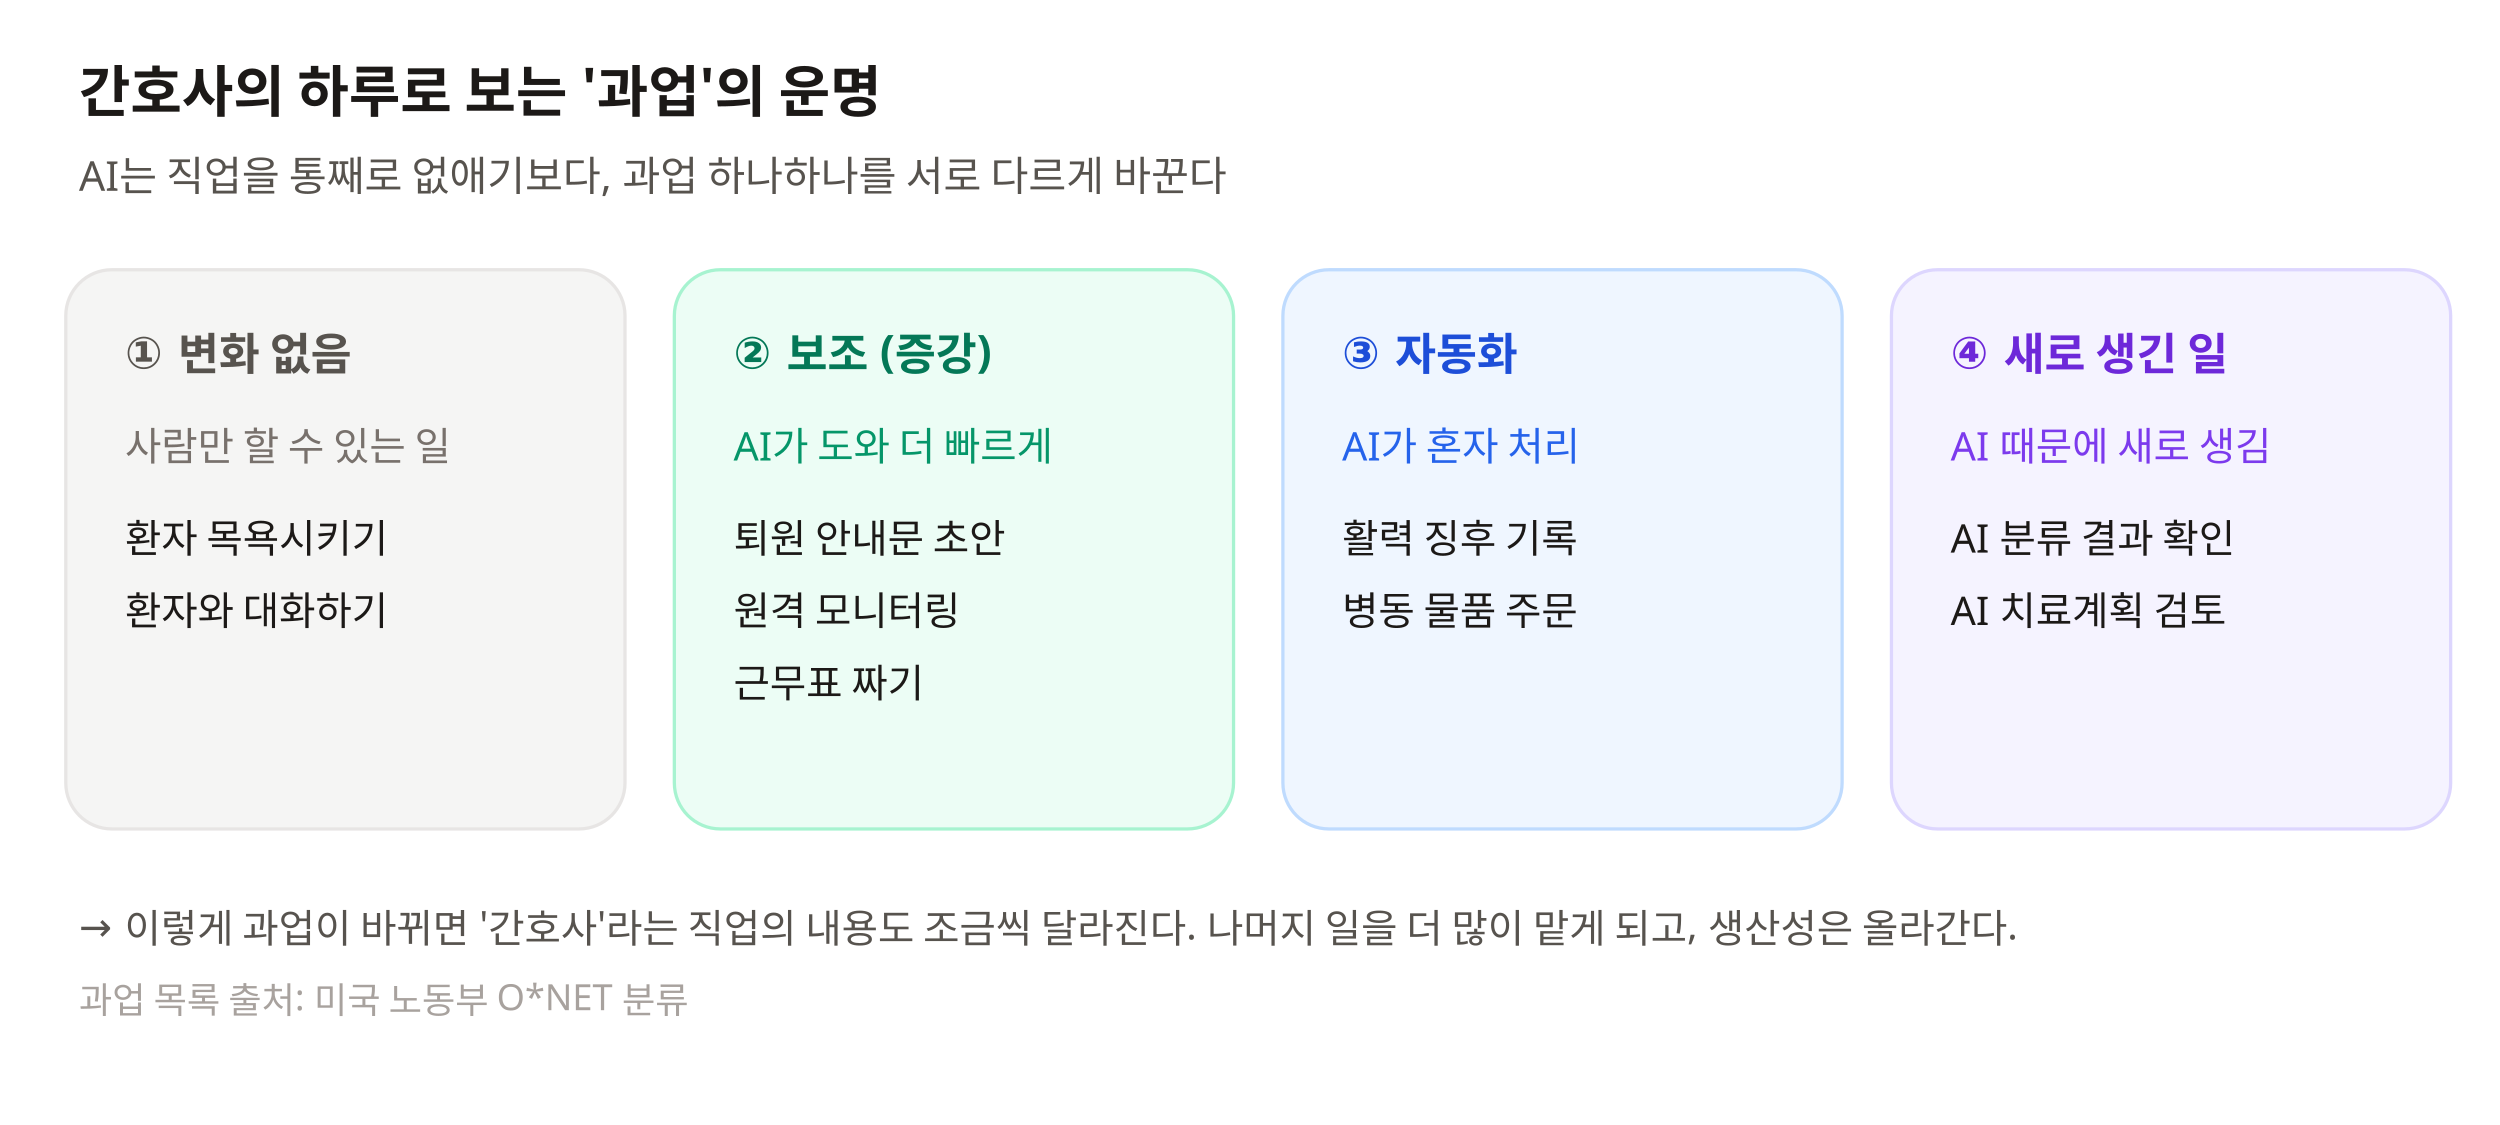
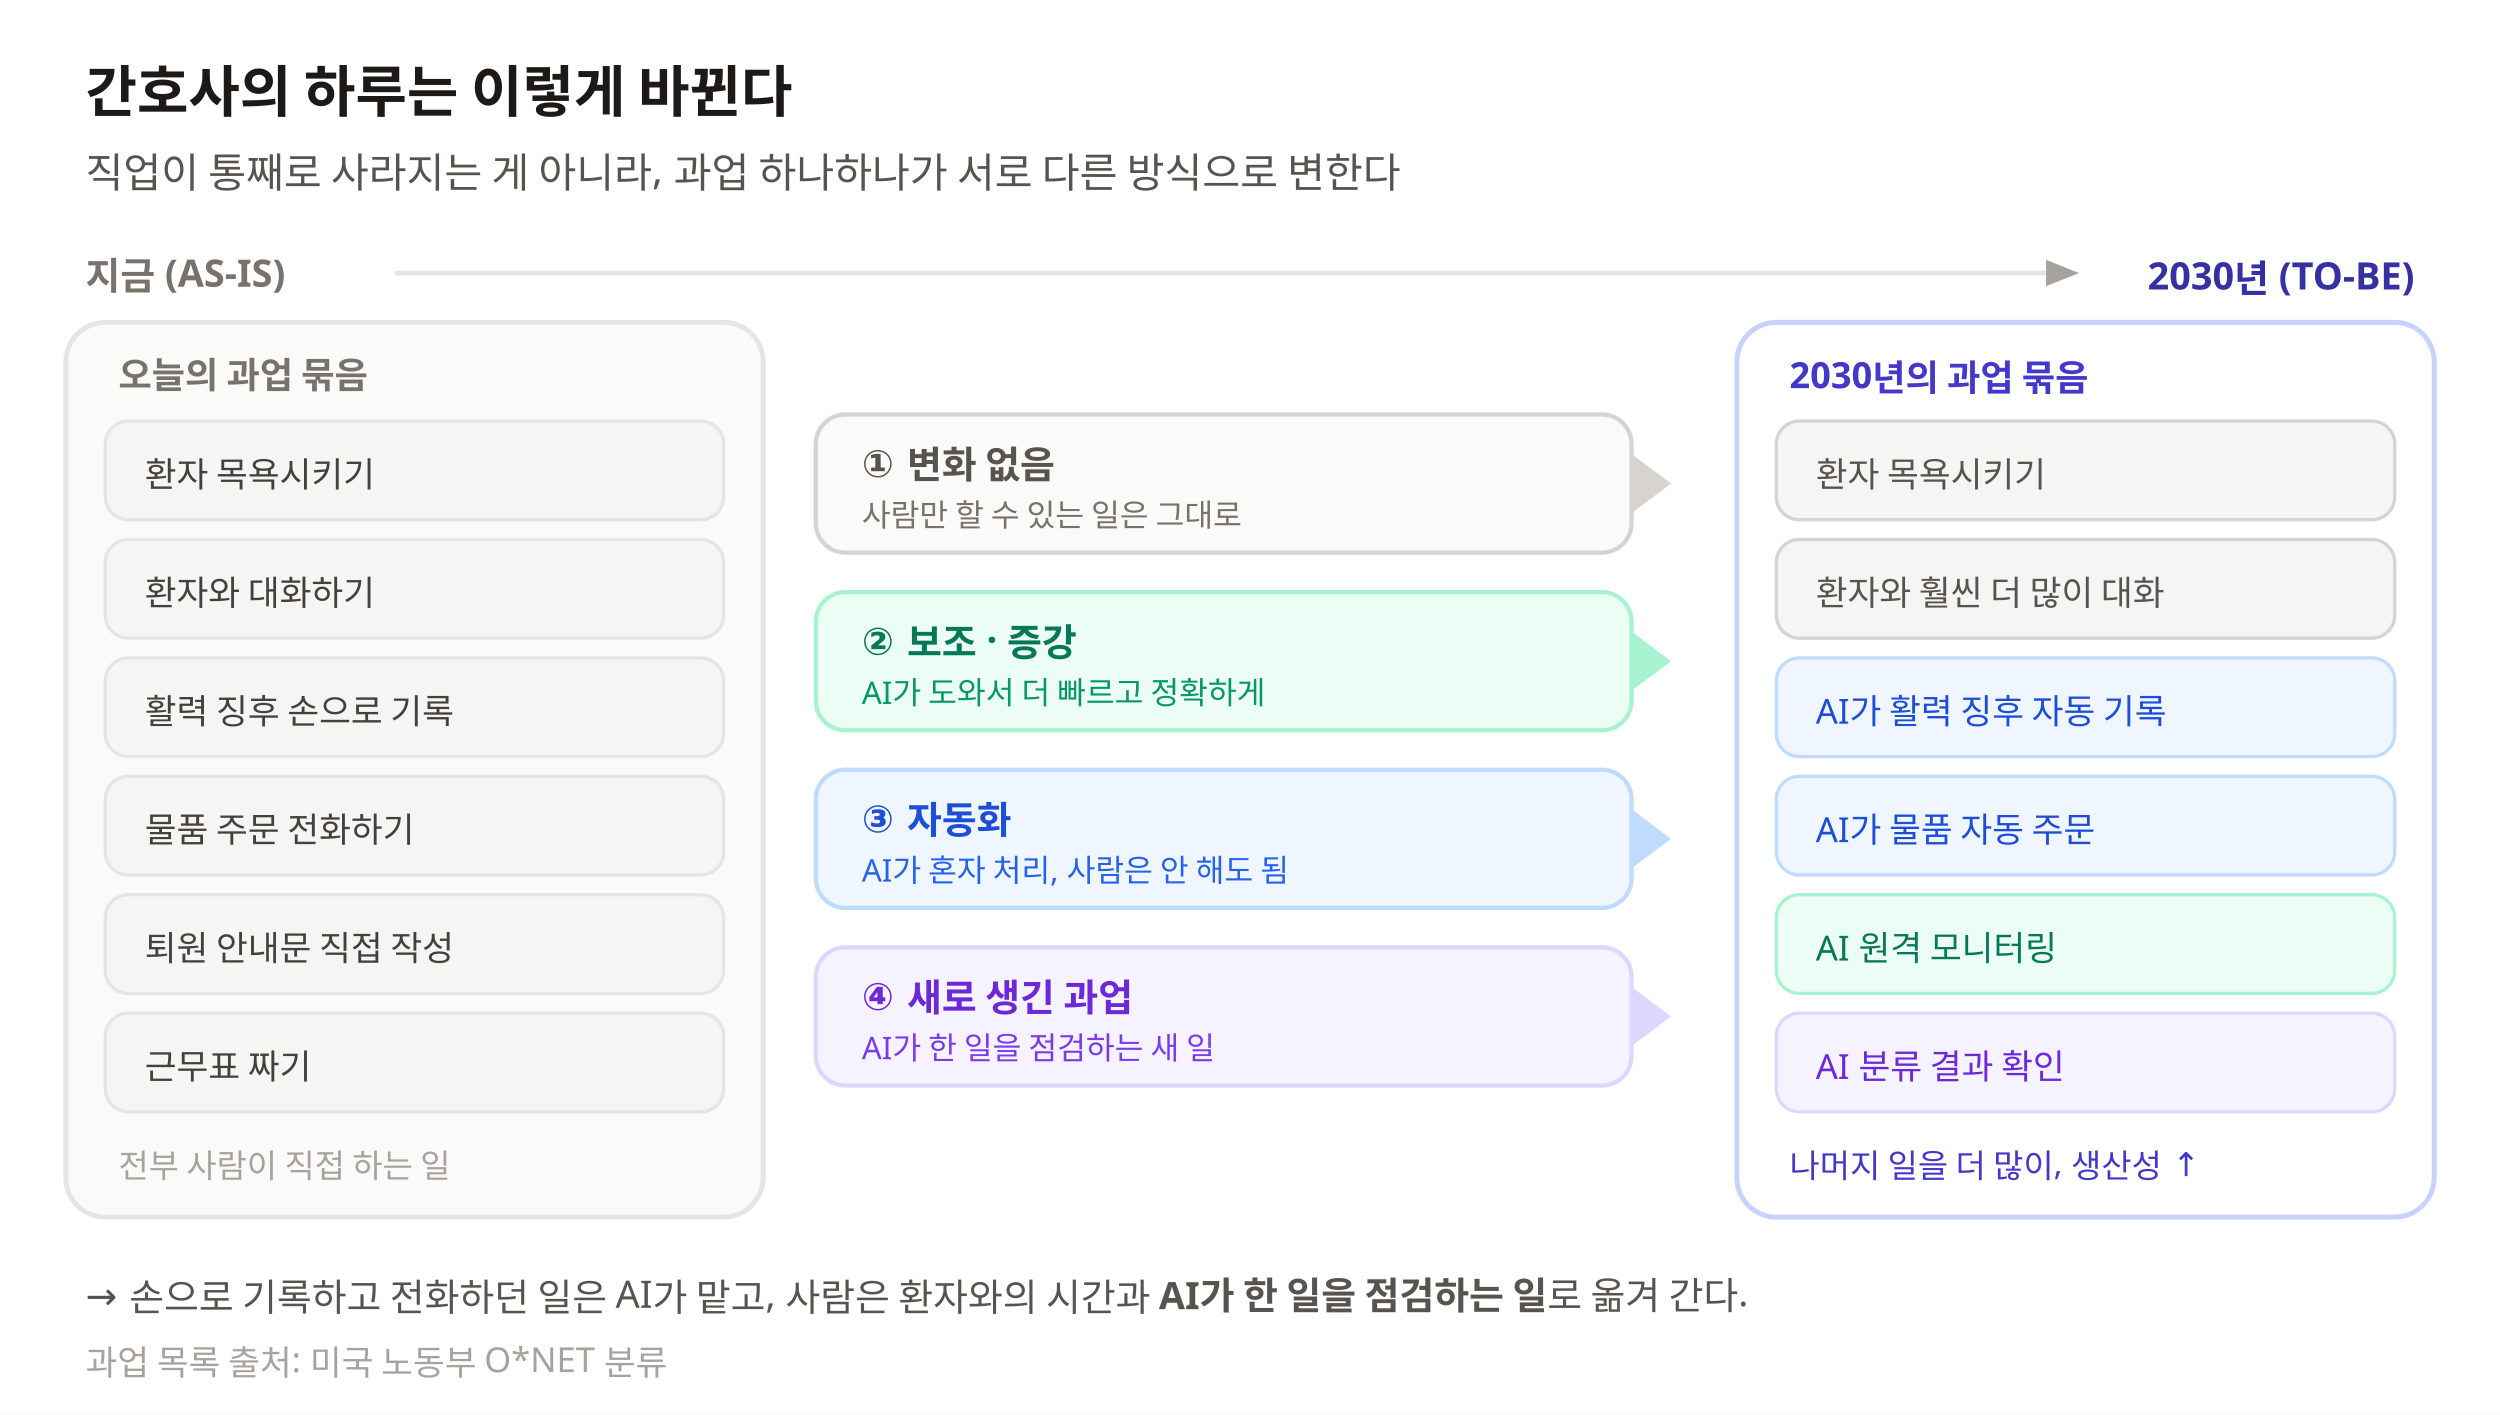
- <svg xmlns="http://www.w3.org/2000/svg" viewBox="0 0 760 342" width="100%" role="img" aria-label="어떤 과업이 AI로 어떻게 바뀌는지 보여 주는 도표">
+ <svg xmlns="http://www.w3.org/2000/svg" viewBox="0 0 760 430" width="100%" role="img" aria-label="간호사의 과업이 오늘에서 2030년으로 어떻게 바뀌는지 보여 주는 도표">
  <defs>
    <style>
      @font-face{font-family:"Wanted Sans";src:url("../fonts/WantedSansVariable.woff2") format("woff2-variations");font-weight:400 1000;font-display:swap}
      text{font-family:"Wanted Sans","Apple SD Gothic Neo","Malgun Gothic",sans-serif}
    </style>
  </defs>
-   <rect width="760" height="342" fill="#ffffff" />
-   <text x="24" y="34" font-size="17" font-weight="700" fill="#1c1917" font-family="Apple SD Gothic Neo, Malgun Gothic, Noto Sans KR, sans-serif">간호사의 하루로 보는 '과업'의 운명</text>
-   <text x="24" y="58" font-size="12.5" fill="#57534e" font-family="Apple SD Gothic Neo, Malgun Gothic, Noto Sans KR, sans-serif">AI는 직업을 통째로 없애기보다, 과업 하나하나를 서로 다르게 바꾼다</text>
-   <g font-family="Apple SD Gothic Neo, Malgun Gothic, Noto Sans KR, sans-serif">
-     <rect x="20" y="82" width="170" height="170" rx="14" fill="#f5f5f4" stroke="#e7e5e4" />
-     <text x="38" y="112" font-size="13.5" font-weight="700" fill="#57534e">① 변화 없음</text>
-     <text x="38" y="140" font-size="12" fill="#78716c">사람만 할 수 있는 일</text>
-     <text x="38" y="168" font-size="12" fill="#1c1917">환자 목욕시키기</text>
-     <text x="38" y="190" font-size="12" fill="#1c1917">환자와 대화하기</text>
-     <rect x="205" y="82" width="170" height="170" rx="14" fill="#ecfdf5" stroke="#a7f3d0" />
-     <text x="223" y="112" font-size="13.5" font-weight="700" fill="#047857">② 보조 (증강)</text>
-     <text x="223" y="140" font-size="12" fill="#059669">AI가 도와 더 빠르게</text>
-     <text x="223" y="168" font-size="12" fill="#1c1917">퇴원 안내문 초안</text>
-     <text x="223" y="190" font-size="12" fill="#1c1917">원격 모니터링</text>
-     <text x="223" y="212" font-size="12" fill="#1c1917">근무표 짜기</text>
-     <rect x="390" y="82" width="170" height="170" rx="14" fill="#eff6ff" stroke="#bfdbfe" />
-     <text x="408" y="112" font-size="13.5" font-weight="700" fill="#1d4ed8">③ 자동화</text>
-     <text x="408" y="140" font-size="12" fill="#2563eb">AI가 혼자 처리</text>
-     <text x="408" y="168" font-size="12" fill="#1c1917">활력 징후 기록</text>
-     <text x="408" y="190" font-size="12" fill="#1c1917">병동 물품 주문</text>
-     <rect x="575" y="82" width="170" height="170" rx="14" fill="#f5f3ff" stroke="#ddd6fe" />
-     <text x="593" y="112" font-size="13.5" font-weight="700" fill="#6d28d9">④ 새로 생긴 일</text>
-     <text x="593" y="140" font-size="12" fill="#7c3aed">AI 때문에 새로 생김</text>
-     <text x="593" y="168" font-size="12" fill="#1c1917">AI 분류 결과 확인</text>
-     <text x="593" y="190" font-size="12" fill="#1c1917">AI 치료계획 검토</text>
-     <text x="24" y="286" font-size="12" fill="#57534e">→ 이렇게 과업이 바뀌면 '간호사'라는 직업의 내용도 조금씩 달라진다. 나머지 일을 더 많이 맡게 되고, 생산성은 올라간다.</text>
-     <text x="24" y="308" font-size="11" fill="#a8a29e">과업 목록 출처: 미국 노동부 O*NET 분류</text>
-   </g>
+   <rect width="760" height="430" fill="#ffffff" />
+   <text x="26" y="34" font-size="17" font-weight="700" fill="#1c1917">간호사의 하루는 이렇게 바뀐다</text>
+   <text x="26" y="57" font-size="12.5" fill="#57534e">직업이 통째로 사라지는 게 아니라, 과업 하나하나가 서로 다른 방식으로 변한다</text>
+   <text x="26" y="88" font-size="11.5" font-weight="700" fill="#78716c">지금 (AS-IS)</text>
+   <text x="734" y="88" font-size="11.5" font-weight="700" fill="#3730a3" text-anchor="end">2030년 (TO-BE)</text>
+   <line x1="120" y1="83" x2="622" y2="83" stroke="#e7e5e4" stroke-width="1.5" />
+   <polygon points="622,79 632,83 622,87" fill="#a8a29e" />
+   <rect x="20" y="98" width="212" height="272" rx="12" fill="#fafaf9" stroke="#e7e5e4" stroke-width="1.5" />
+   <text x="36" y="118" font-size="11" font-weight="700" fill="#78716c">오늘의 과업 묶음</text>
+   <rect x="32" y="128" width="188" height="30" rx="7" fill="#f5f5f4" stroke="#e7e5e4" />
+   <text x="44" y="148" font-size="10.5" fill="#44403c">환자 목욕시키기</text>
+   <rect x="32" y="164" width="188" height="30" rx="7" fill="#f5f5f4" stroke="#e7e5e4" />
+   <text x="44" y="184" font-size="10.5" fill="#44403c">환자와 대화하기</text>
+   <rect x="32" y="200" width="188" height="30" rx="7" fill="#f5f5f4" stroke="#e7e5e4" />
+   <text x="44" y="220" font-size="10.5" fill="#44403c">활력 징후 손으로 기록</text>
+   <rect x="32" y="236" width="188" height="30" rx="7" fill="#f5f5f4" stroke="#e7e5e4" />
+   <text x="44" y="256" font-size="10.5" fill="#44403c">물품 주문 전화하기</text>
+   <rect x="32" y="272" width="188" height="30" rx="7" fill="#f5f5f4" stroke="#e7e5e4" />
+   <text x="44" y="292" font-size="10.5" fill="#44403c">퇴원 안내문 직접 작성</text>
+   <rect x="32" y="308" width="188" height="30" rx="7" fill="#f5f5f4" stroke="#e7e5e4" />
+   <text x="44" y="328" font-size="10.5" fill="#44403c">근무표 짜기</text>
+   <text x="36" y="358" font-size="10" fill="#a8a29e">전부 사람이 직접 하는 일</text>
+   <rect x="248" y="126" width="248" height="42" rx="9" fill="#fafaf9" stroke="#d6d3d1" stroke-width="1.3" />
+   <text x="262" y="145" font-size="11.5" font-weight="700" fill="#57534e">① 변화 없음</text>
+   <text x="262" y="160" font-size="9.5" fill="#78716c">사람만 할 수 있는 일은 그대로</text>
+   <polygon points="496,138 508,147 496,156" fill="#d6d3d1" />
+   <rect x="248" y="180" width="248" height="42" rx="9" fill="#ecfdf5" stroke="#a7f3d0" stroke-width="1.3" />
+   <text x="262" y="199" font-size="11.5" font-weight="700" fill="#047857">② 보조 · 증강</text>
+   <text x="262" y="214" font-size="9.5" fill="#059669">AI가 도와서 더 빠르고 정확하게</text>
+   <polygon points="496,192 508,201 496,210" fill="#a7f3d0" />
+   <rect x="248" y="234" width="248" height="42" rx="9" fill="#eff6ff" stroke="#bfdbfe" stroke-width="1.3" />
+   <text x="262" y="253" font-size="11.5" font-weight="700" fill="#1d4ed8">③ 자동화</text>
+   <text x="262" y="268" font-size="9.5" fill="#2563eb">AI가 혼자 처리, 사람은 안 해도 됨</text>
+   <polygon points="496,246 508,255 496,264" fill="#bfdbfe" />
+   <rect x="248" y="288" width="248" height="42" rx="9" fill="#f5f3ff" stroke="#ddd6fe" stroke-width="1.3" />
+   <text x="262" y="307" font-size="11.5" font-weight="700" fill="#6d28d9">④ 새로 생긴 과업</text>
+   <text x="262" y="322" font-size="9.5" fill="#7c3aed">AI가 한 일을 점검하는 새 일</text>
+   <polygon points="496,300 508,309 496,318" fill="#ddd6fe" />
+   <rect x="528" y="98" width="212" height="272" rx="12" fill="#ffffff" stroke="#c7d2fe" stroke-width="1.5" />
+   <text x="544" y="118" font-size="11" font-weight="700" fill="#4338ca">2030년의 과업 묶음</text>
+   <rect x="540" y="128" width="188" height="30" rx="7" fill="#f5f5f4" stroke="#d6d3d1" />
+   <text x="552" y="148" font-size="10.5" fill="#57534e">환자 목욕시키기</text>
+   <rect x="540" y="164" width="188" height="30" rx="7" fill="#f5f5f4" stroke="#d6d3d1" />
+   <text x="552" y="184" font-size="10.5" fill="#57534e">환자와 훨씬 더 많이 대화</text>
+   <rect x="540" y="200" width="188" height="30" rx="7" fill="#eff6ff" stroke="#bfdbfe" />
+   <text x="552" y="220" font-size="10.5" fill="#1d4ed8">AI가 활력 징후 자동 기록</text>
+   <rect x="540" y="236" width="188" height="30" rx="7" fill="#eff6ff" stroke="#bfdbfe" />
+   <text x="552" y="256" font-size="10.5" fill="#1d4ed8">AI가 물품 자동 주문</text>
+   <rect x="540" y="272" width="188" height="30" rx="7" fill="#ecfdf5" stroke="#a7f3d0" />
+   <text x="552" y="292" font-size="10.5" fill="#047857">AI 원격 모니터링</text>
+   <rect x="540" y="308" width="188" height="30" rx="7" fill="#f5f3ff" stroke="#ddd6fe" />
+   <text x="552" y="328" font-size="10.5" fill="#6d28d9">AI 분류 결과 확인</text>
+   <text x="544" y="358" font-size="10" fill="#4338ca">나머지 일을 더 많이, 생산성 ↑</text>
+   <text x="26" y="398" font-size="11.5" fill="#57534e">→ 손으로 기록하고 전화하던 일은 AI가 맡고, 사람은 환자와의 시간과 <tspan font-weight="700">AI가 한 일을 점검하는 일</tspan>로 옮겨 간다.</text>
+   <text x="26" y="418" font-size="10.5" fill="#a8a29e">과업 목록 출처: 미국 노동부 O*NET 분류</text>
</svg>
